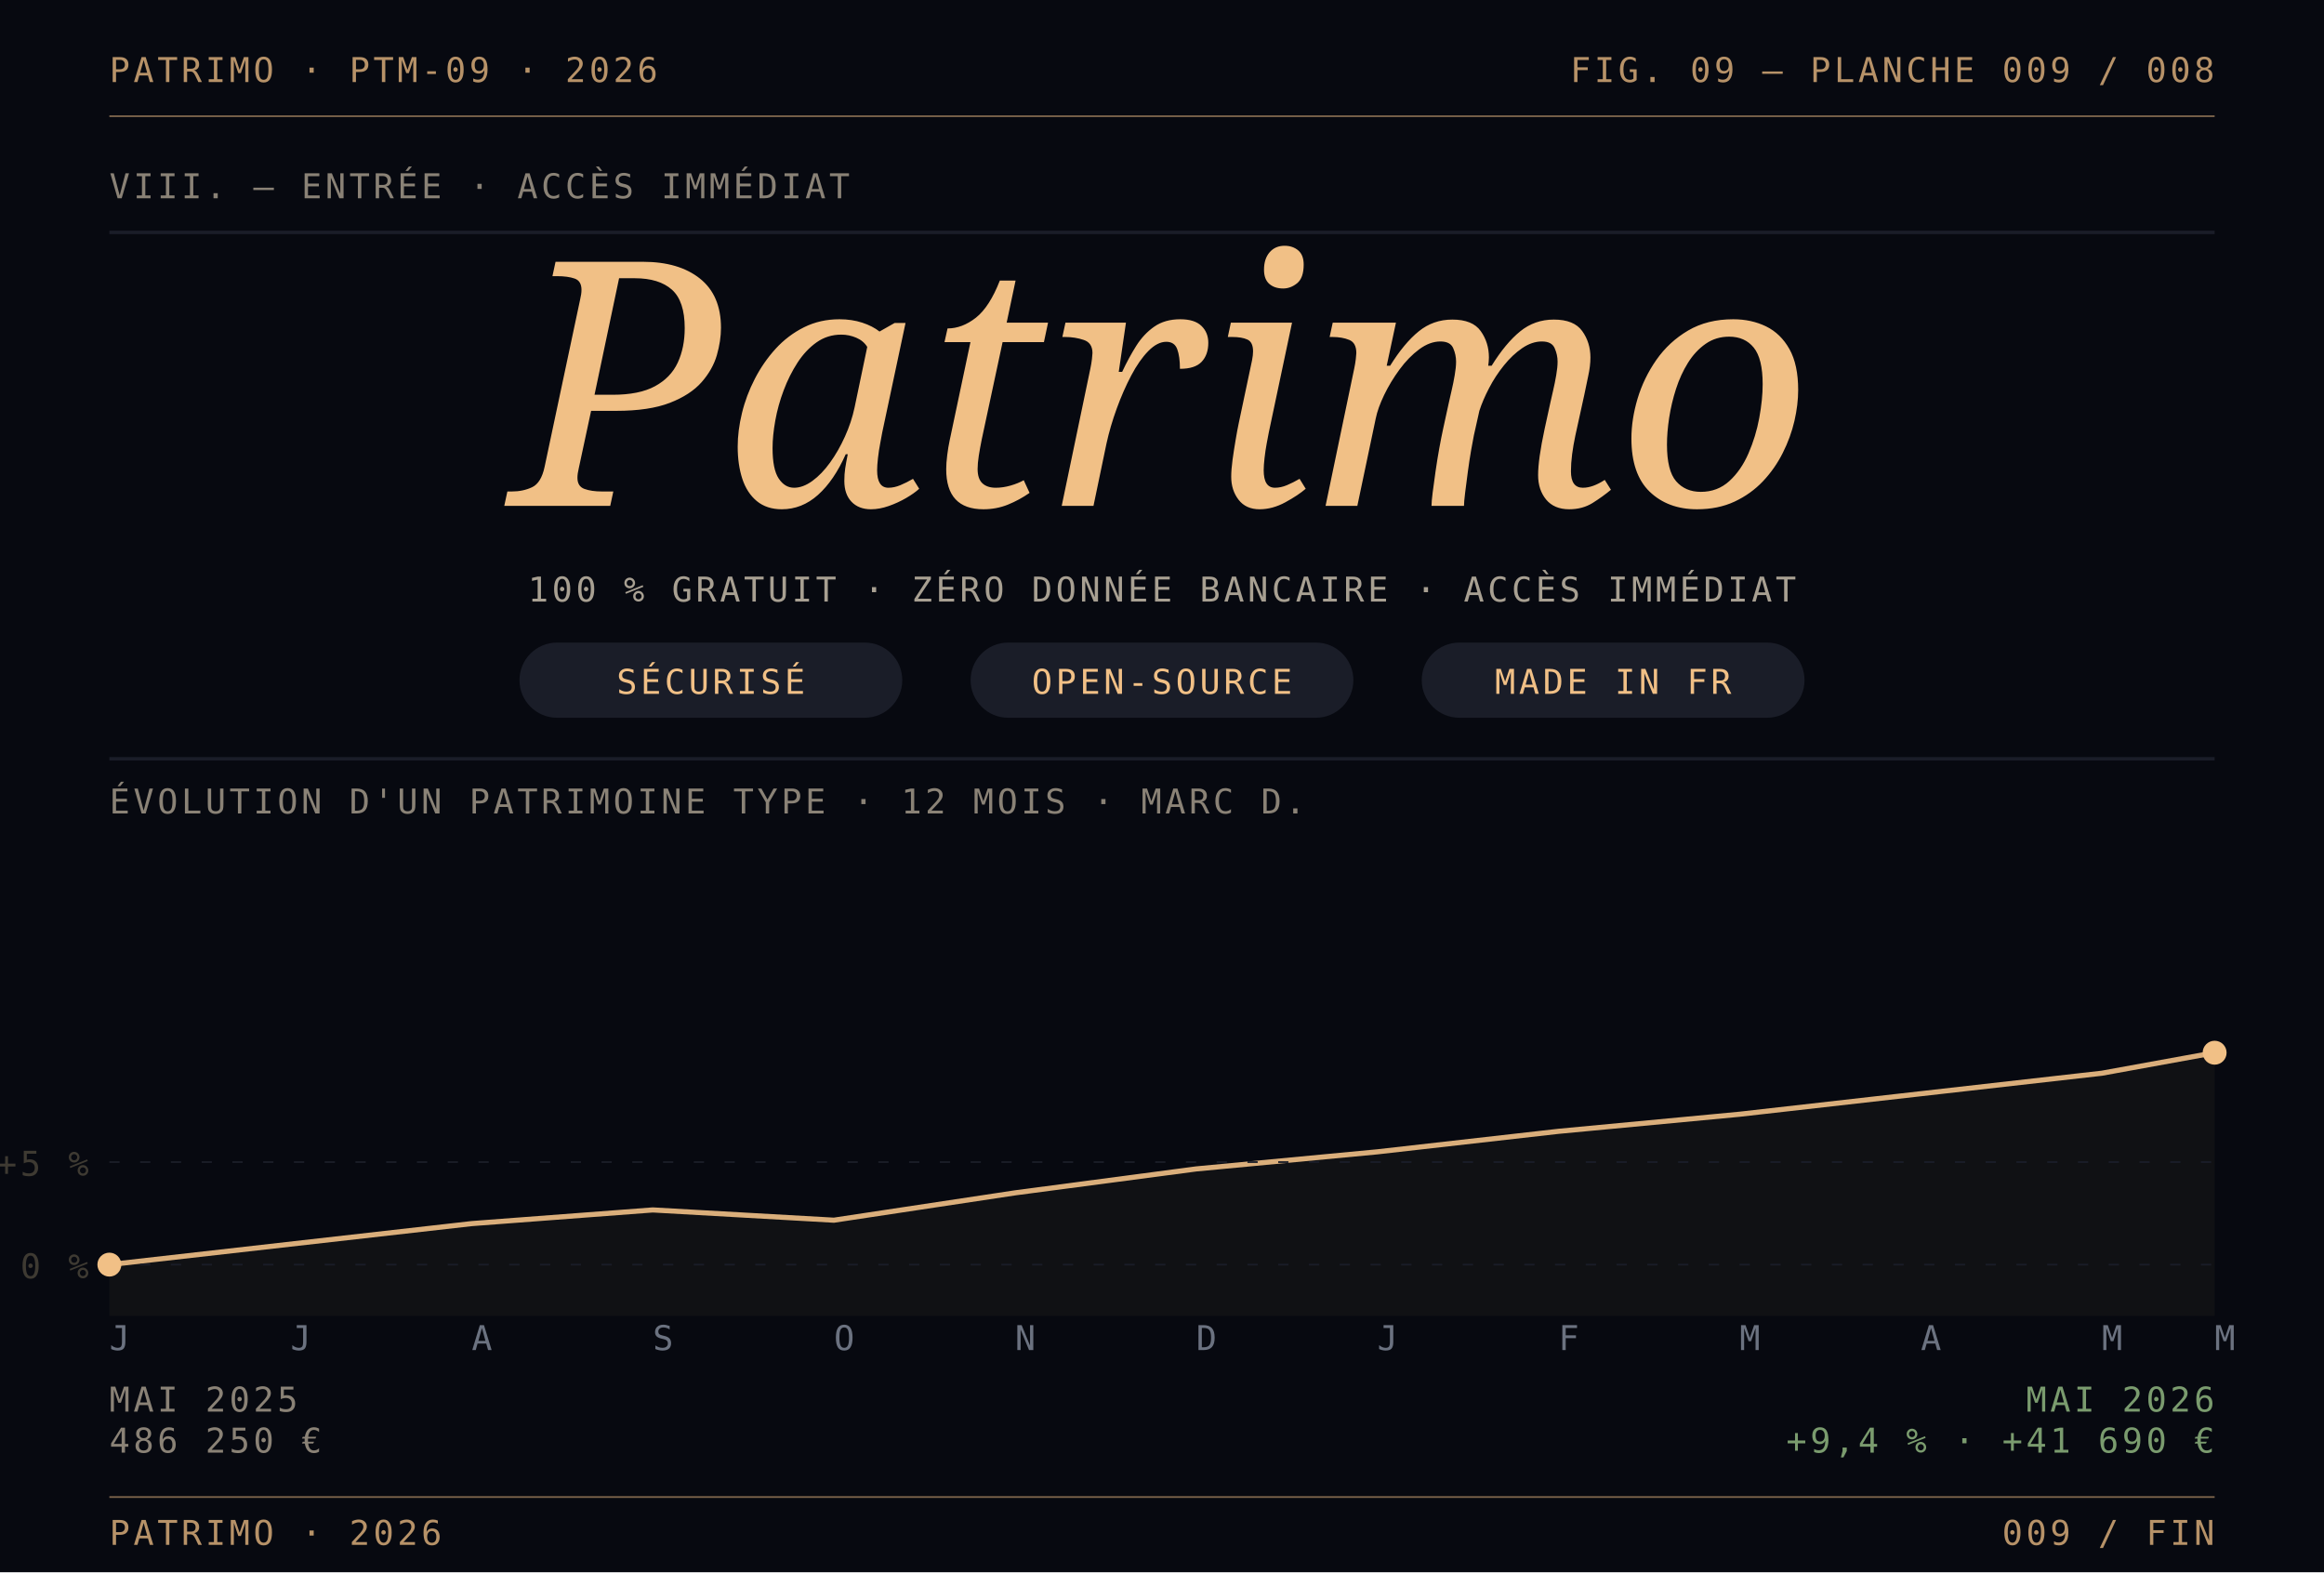
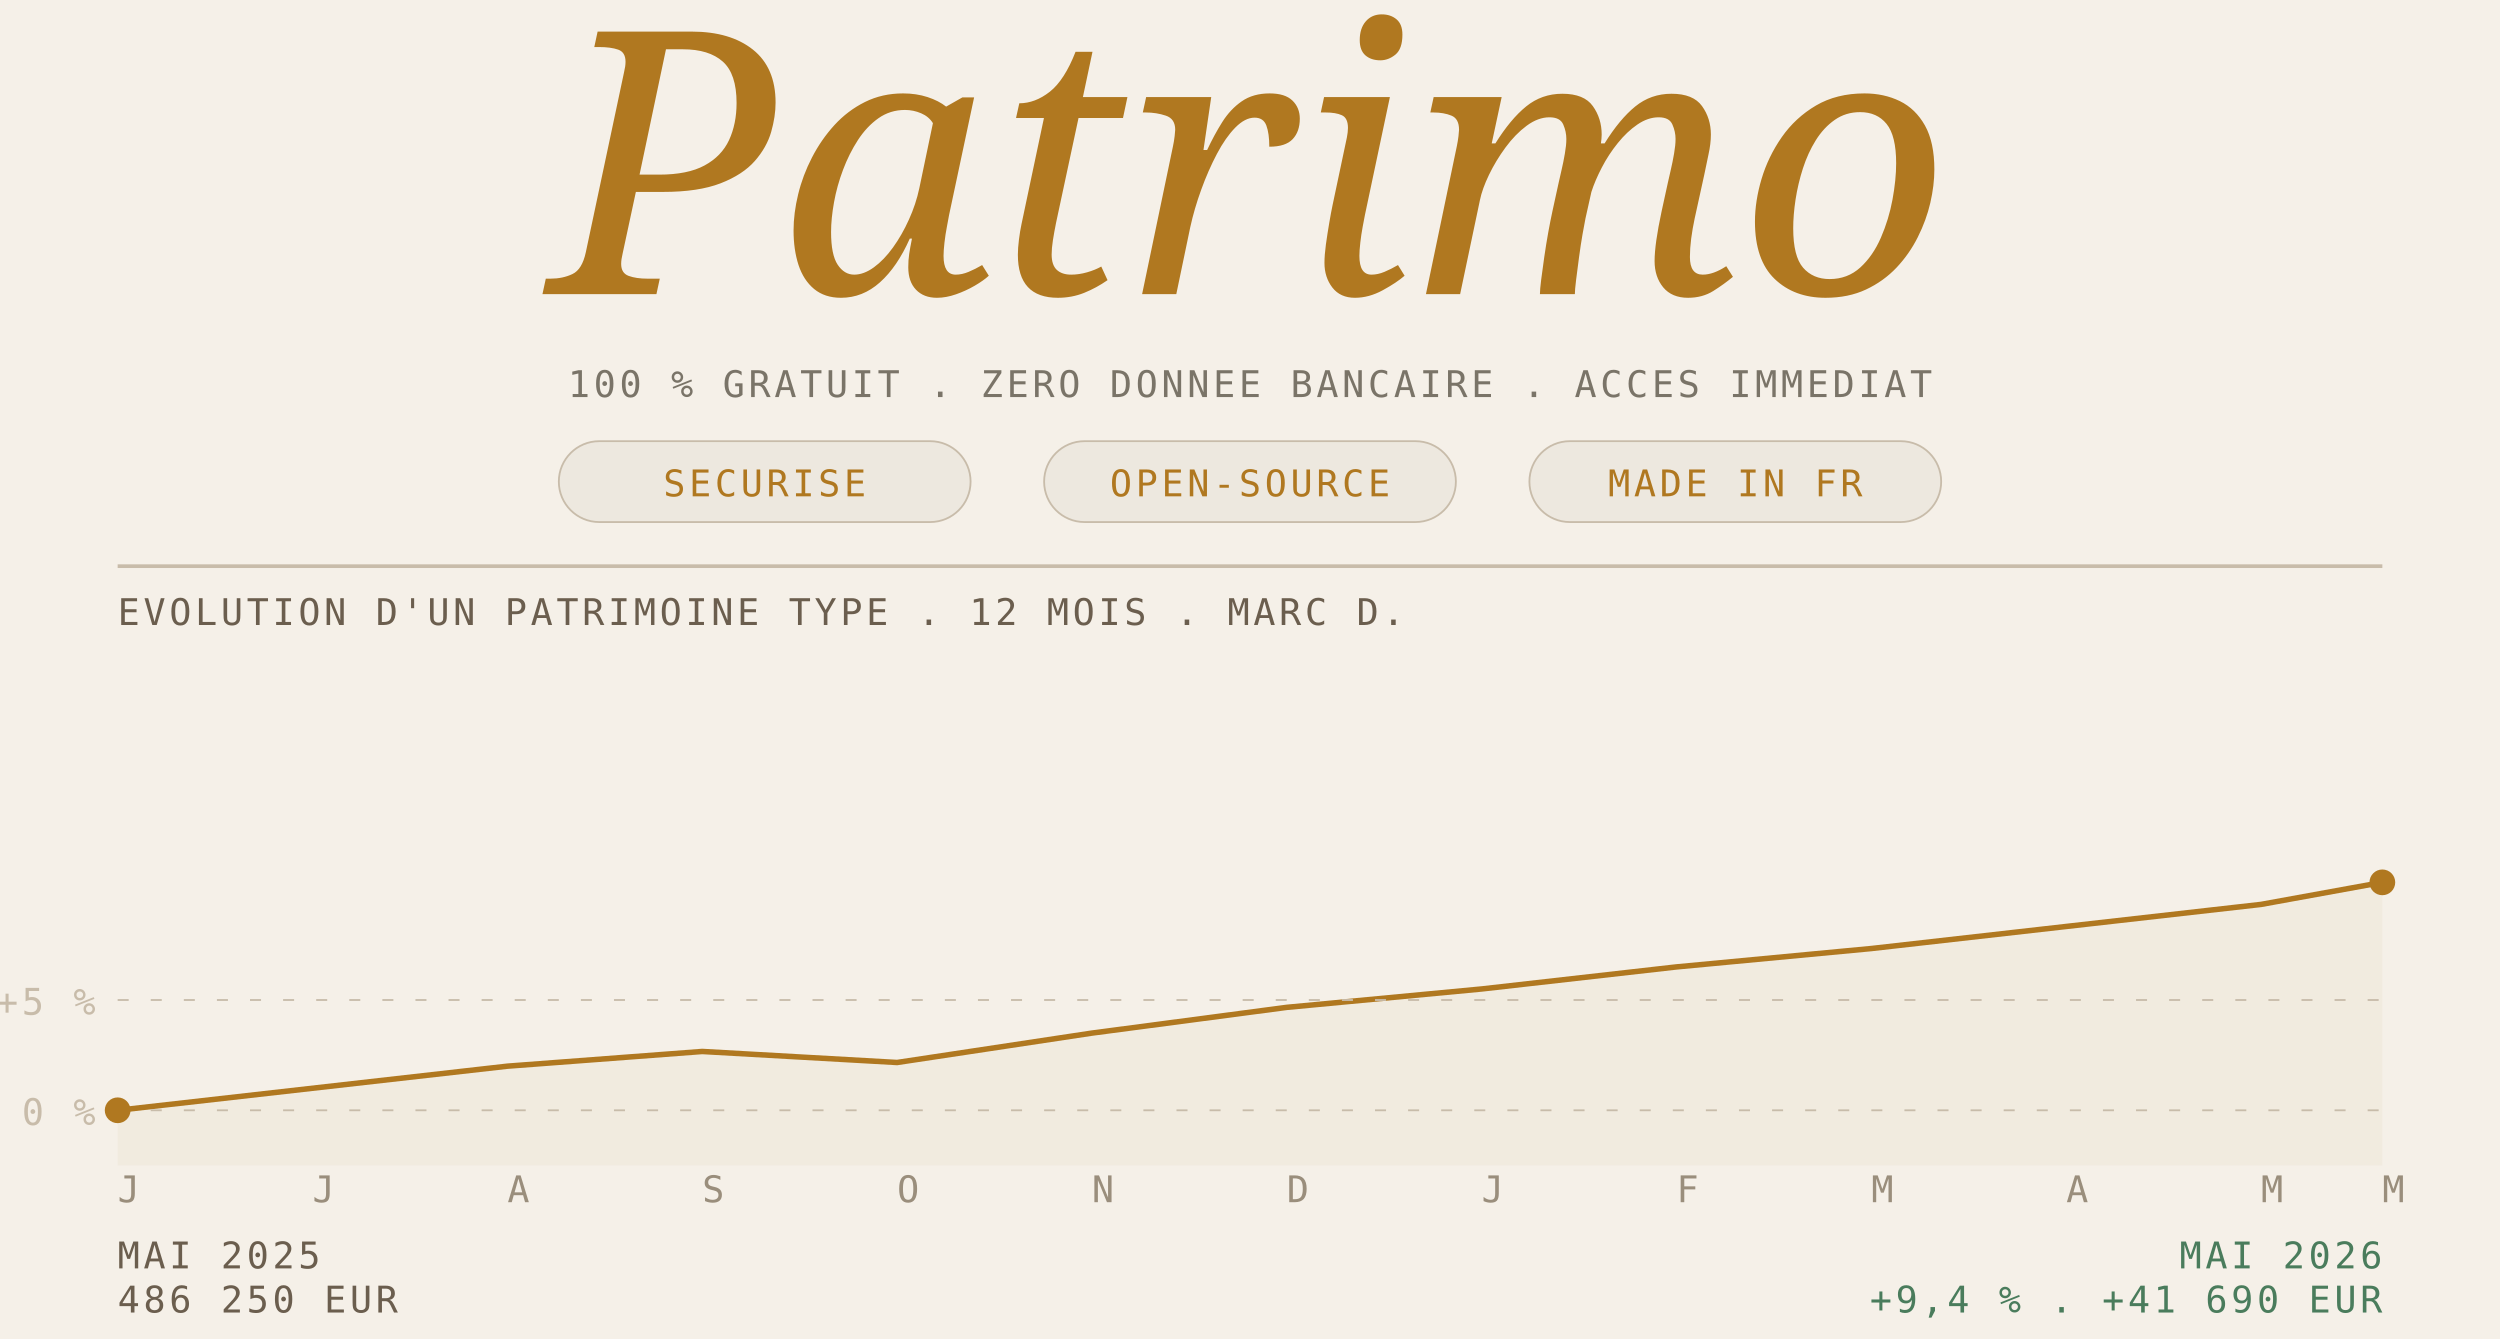
- <svg xmlns="http://www.w3.org/2000/svg" viewBox="0 0 680 460">
+ <svg xmlns="http://www.w3.org/2000/svg" viewBox="0 68 680 364">
  <style>
.mono{font-family:ui-monospace,SFMono-Regular,monospace;font-size:10px;letter-spacing:0.1em}
.srf{font-family:Georgia,serif}
.sans{font-family:-apple-system,system-ui,sans-serif}
</style>
-   <rect width="680" height="460" fill="#070910" />
-   <line x1="32" y1="34" x2="648" y2="34" stroke="#f1c086" stroke-width="0.5" opacity="0.5" />
-   <text x="32" y="24" fill="#f1c086" class="mono" opacity="0.75">PATRIMO · PTM-09 · 2026</text>
-   <text x="648" y="24" fill="#f1c086" class="mono" opacity="0.75" text-anchor="end">FIG. 09 — PLANCHE 009 / 008</text>
-   <text x="32" y="58" fill="#8a8276" class="mono">VIII. — ENTRÉE · ACCÈS IMMÉDIAT</text>
-   <line x1="32" y1="68" x2="648" y2="68" stroke="#1a1d28" stroke-width="1" />
-   <text x="340" y="148" fill="#f1c086" class="srf" font-size="100" font-style="italic" text-anchor="middle">Patrimo</text>
-   <text x="340" y="176" fill="#a8a092" class="mono" text-anchor="middle">100 % GRATUIT · ZÉRO DONNÉE BANCAIRE · ACCÈS IMMÉDIAT</text>
-   <rect x="152" y="188" width="112" height="22" rx="11" fill="#1a1d28" />
-   <text x="208" y="203" fill="#f1c086" class="mono" text-anchor="middle">SÉCURISÉ</text>
-   <rect x="284" y="188" width="112" height="22" rx="11" fill="#1a1d28" />
-   <text x="340" y="203" fill="#f1c086" class="mono" text-anchor="middle">OPEN-SOURCE</text>
-   <rect x="416" y="188" width="112" height="22" rx="11" fill="#1a1d28" />
-   <text x="472" y="203" fill="#f1c086" class="mono" text-anchor="middle">MADE IN FR</text>
-   <line x1="32" y1="222" x2="648" y2="222" stroke="#1a1d28" stroke-width="1" />
-   <text x="32" y="238" fill="#8a8276" class="mono">ÉVOLUTION D'UN PATRIMOINE TYPE · 12 MOIS · MARC D.</text>
-   <polygon points="32,370 85,364 138,358 191,354 244,357 297,349 350,342 403,337 456,331 509,326 562,320 615,314 648,308 648,385 32,385" fill="#f1c086" opacity="0.04" />
-   <polyline points="32,370 85,364 138,358 191,354 244,357 297,349 350,342 403,337 456,331 509,326 562,320 615,314 648,308" fill="none" stroke="#f1c086" stroke-width="1.5" opacity="0.9" />
-   <line x1="32" y1="340" x2="648" y2="340" stroke="#1a1d28" stroke-width="0.5" stroke-dasharray="3 6" />
-   <text x="26" y="344" fill="#3e3a32" class="mono" text-anchor="end">+5 %</text>
-   <line x1="32" y1="370" x2="648" y2="370" stroke="#1a1d28" stroke-width="0.5" stroke-dasharray="3 6" />
-   <text x="26" y="374" fill="#3e3a32" class="mono" text-anchor="end">0 %</text>
-   <text x="32" y="395" fill="#6b7280" class="mono">J</text>
-   <text x="85" y="395" fill="#6b7280" class="mono">J</text>
-   <text x="138" y="395" fill="#6b7280" class="mono">A</text>
-   <text x="191" y="395" fill="#6b7280" class="mono">S</text>
-   <text x="244" y="395" fill="#6b7280" class="mono">O</text>
-   <text x="297" y="395" fill="#6b7280" class="mono">N</text>
-   <text x="350" y="395" fill="#6b7280" class="mono">D</text>
-   <text x="403" y="395" fill="#6b7280" class="mono">J</text>
-   <text x="456" y="395" fill="#6b7280" class="mono">F</text>
-   <text x="509" y="395" fill="#6b7280" class="mono">M</text>
-   <text x="562" y="395" fill="#6b7280" class="mono">A</text>
-   <text x="615" y="395" fill="#6b7280" class="mono">M</text>
-   <text x="648" y="395" fill="#6b7280" class="mono">M</text>
-   <circle cx="32" cy="370" r="3.5" fill="#f1c086" />
-   <text x="32" y="413" fill="#8a8276" class="mono">MAI 2025</text>
-   <text x="32" y="425" fill="#8a8276" class="mono">486 250 €</text>
-   <circle cx="648" cy="308" r="3.5" fill="#f1c086" />
-   <text x="648" y="413" fill="#7a9b6e" class="mono" text-anchor="end">MAI 2026</text>
-   <text x="648" y="425" fill="#7a9b6e" class="mono" text-anchor="end">+9,4 % · +41 690 €</text>
-   <line x1="32" y1="438" x2="648" y2="438" stroke="#f1c086" stroke-width="0.5" opacity="0.5" />
-   <text x="32" y="452" fill="#f1c086" class="mono" opacity="0.75">PATRIMO · 2026</text>
-   <text x="648" y="452" fill="#f1c086" class="mono" opacity="0.75" text-anchor="end">009 / FIN</text>
+   <rect width="680" height="460" fill="#F5F0E8" />
+   <text x="340" y="148" fill="#B07820" class="srf" font-size="100" font-style="italic" text-anchor="middle">Patrimo</text>
+   <text x="340" y="176" fill="#7A7468" class="mono" text-anchor="middle">100 % GRATUIT . ZERO DONNEE BANCAIRE . ACCES IMMEDIAT</text>
+   <rect x="152" y="188" width="112" height="22" rx="11" fill="#EDE8DF" stroke="#C8BCAA" stroke-width="0.5" />
+   <text x="208" y="203" fill="#B07820" class="mono" text-anchor="middle">SECURISE</text>
+   <rect x="284" y="188" width="112" height="22" rx="11" fill="#EDE8DF" stroke="#C8BCAA" stroke-width="0.5" />
+   <text x="340" y="203" fill="#B07820" class="mono" text-anchor="middle">OPEN-SOURCE</text>
+   <rect x="416" y="188" width="112" height="22" rx="11" fill="#EDE8DF" stroke="#C8BCAA" stroke-width="0.5" />
+   <text x="472" y="203" fill="#B07820" class="mono" text-anchor="middle">MADE IN FR</text>
+   <line x1="32" y1="222" x2="648" y2="222" stroke="#C8BCAA" stroke-width="1" />
+   <text x="32" y="238" fill="#6B5E4E" class="mono">EVOLUTION D'UN PATRIMOINE TYPE . 12 MOIS . MARC D.</text>
+   <polygon points="32,370 85,364 138,358 191,354 244,357 297,349 350,342 403,337 456,331 509,326 562,320 615,314 648,308 648,385 32,385" fill="#B07820" opacity="0.05" />
+   <polyline points="32,370 85,364 138,358 191,354 244,357 297,349 350,342 403,337 456,331 509,326 562,320 615,314 648,308" fill="none" stroke="#B07820" stroke-width="1.5" />
+   <line x1="32" y1="340" x2="648" y2="340" stroke="#C8BCAA" stroke-width="0.5" stroke-dasharray="3 6" />
+   <text x="26" y="344" fill="#C8BCAA" class="mono" text-anchor="end">+5 %</text>
+   <line x1="32" y1="370" x2="648" y2="370" stroke="#C8BCAA" stroke-width="0.5" stroke-dasharray="3 6" />
+   <text x="26" y="374" fill="#C8BCAA" class="mono" text-anchor="end">0 %</text>
+   <text x="32" y="395" fill="#9A8E7C" class="mono">J</text>
+   <text x="85" y="395" fill="#9A8E7C" class="mono">J</text>
+   <text x="138" y="395" fill="#9A8E7C" class="mono">A</text>
+   <text x="191" y="395" fill="#9A8E7C" class="mono">S</text>
+   <text x="244" y="395" fill="#9A8E7C" class="mono">O</text>
+   <text x="297" y="395" fill="#9A8E7C" class="mono">N</text>
+   <text x="350" y="395" fill="#9A8E7C" class="mono">D</text>
+   <text x="403" y="395" fill="#9A8E7C" class="mono">J</text>
+   <text x="456" y="395" fill="#9A8E7C" class="mono">F</text>
+   <text x="509" y="395" fill="#9A8E7C" class="mono">M</text>
+   <text x="562" y="395" fill="#9A8E7C" class="mono">A</text>
+   <text x="615" y="395" fill="#9A8E7C" class="mono">M</text>
+   <text x="648" y="395" fill="#9A8E7C" class="mono">M</text>
+   <circle cx="32" cy="370" r="3.5" fill="#B07820" />
+   <text x="32" y="413" fill="#6B5E4E" class="mono">MAI 2025</text>
+   <text x="32" y="425" fill="#6B5E4E" class="mono">486 250 EUR</text>
+   <circle cx="648" cy="308" r="3.5" fill="#B07820" />
+   <text x="648" y="413" fill="#4A7C5C" class="mono" text-anchor="end">MAI 2026</text>
+   <text x="648" y="425" fill="#4A7C5C" class="mono" text-anchor="end">+9,4 % . +41 690 EUR</text>
</svg>
